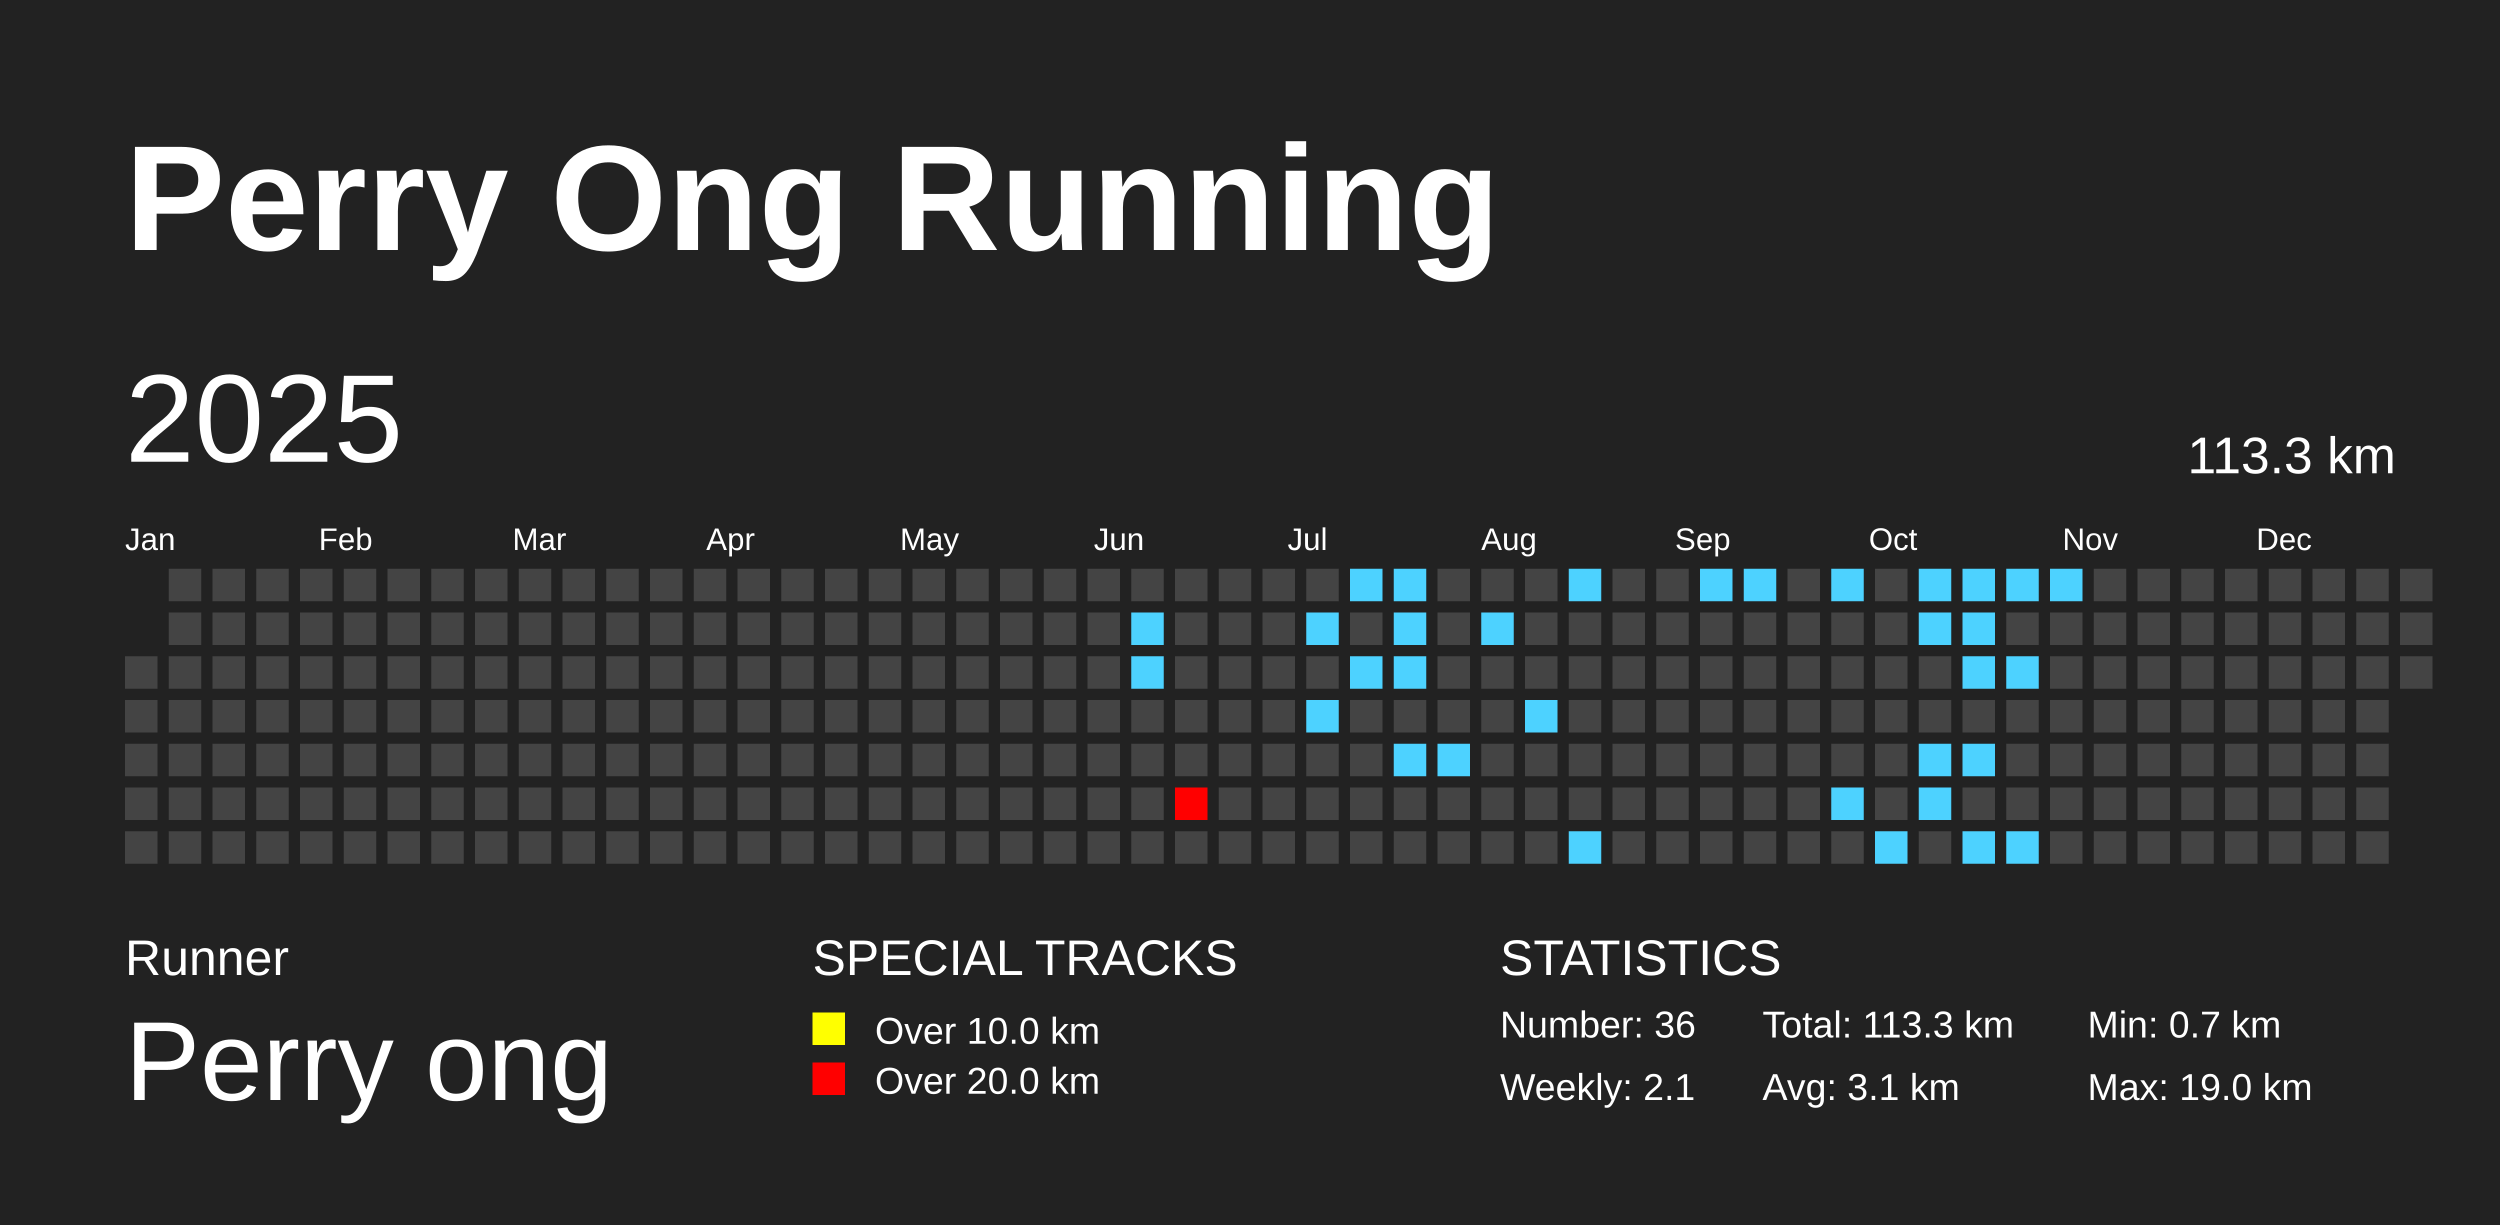
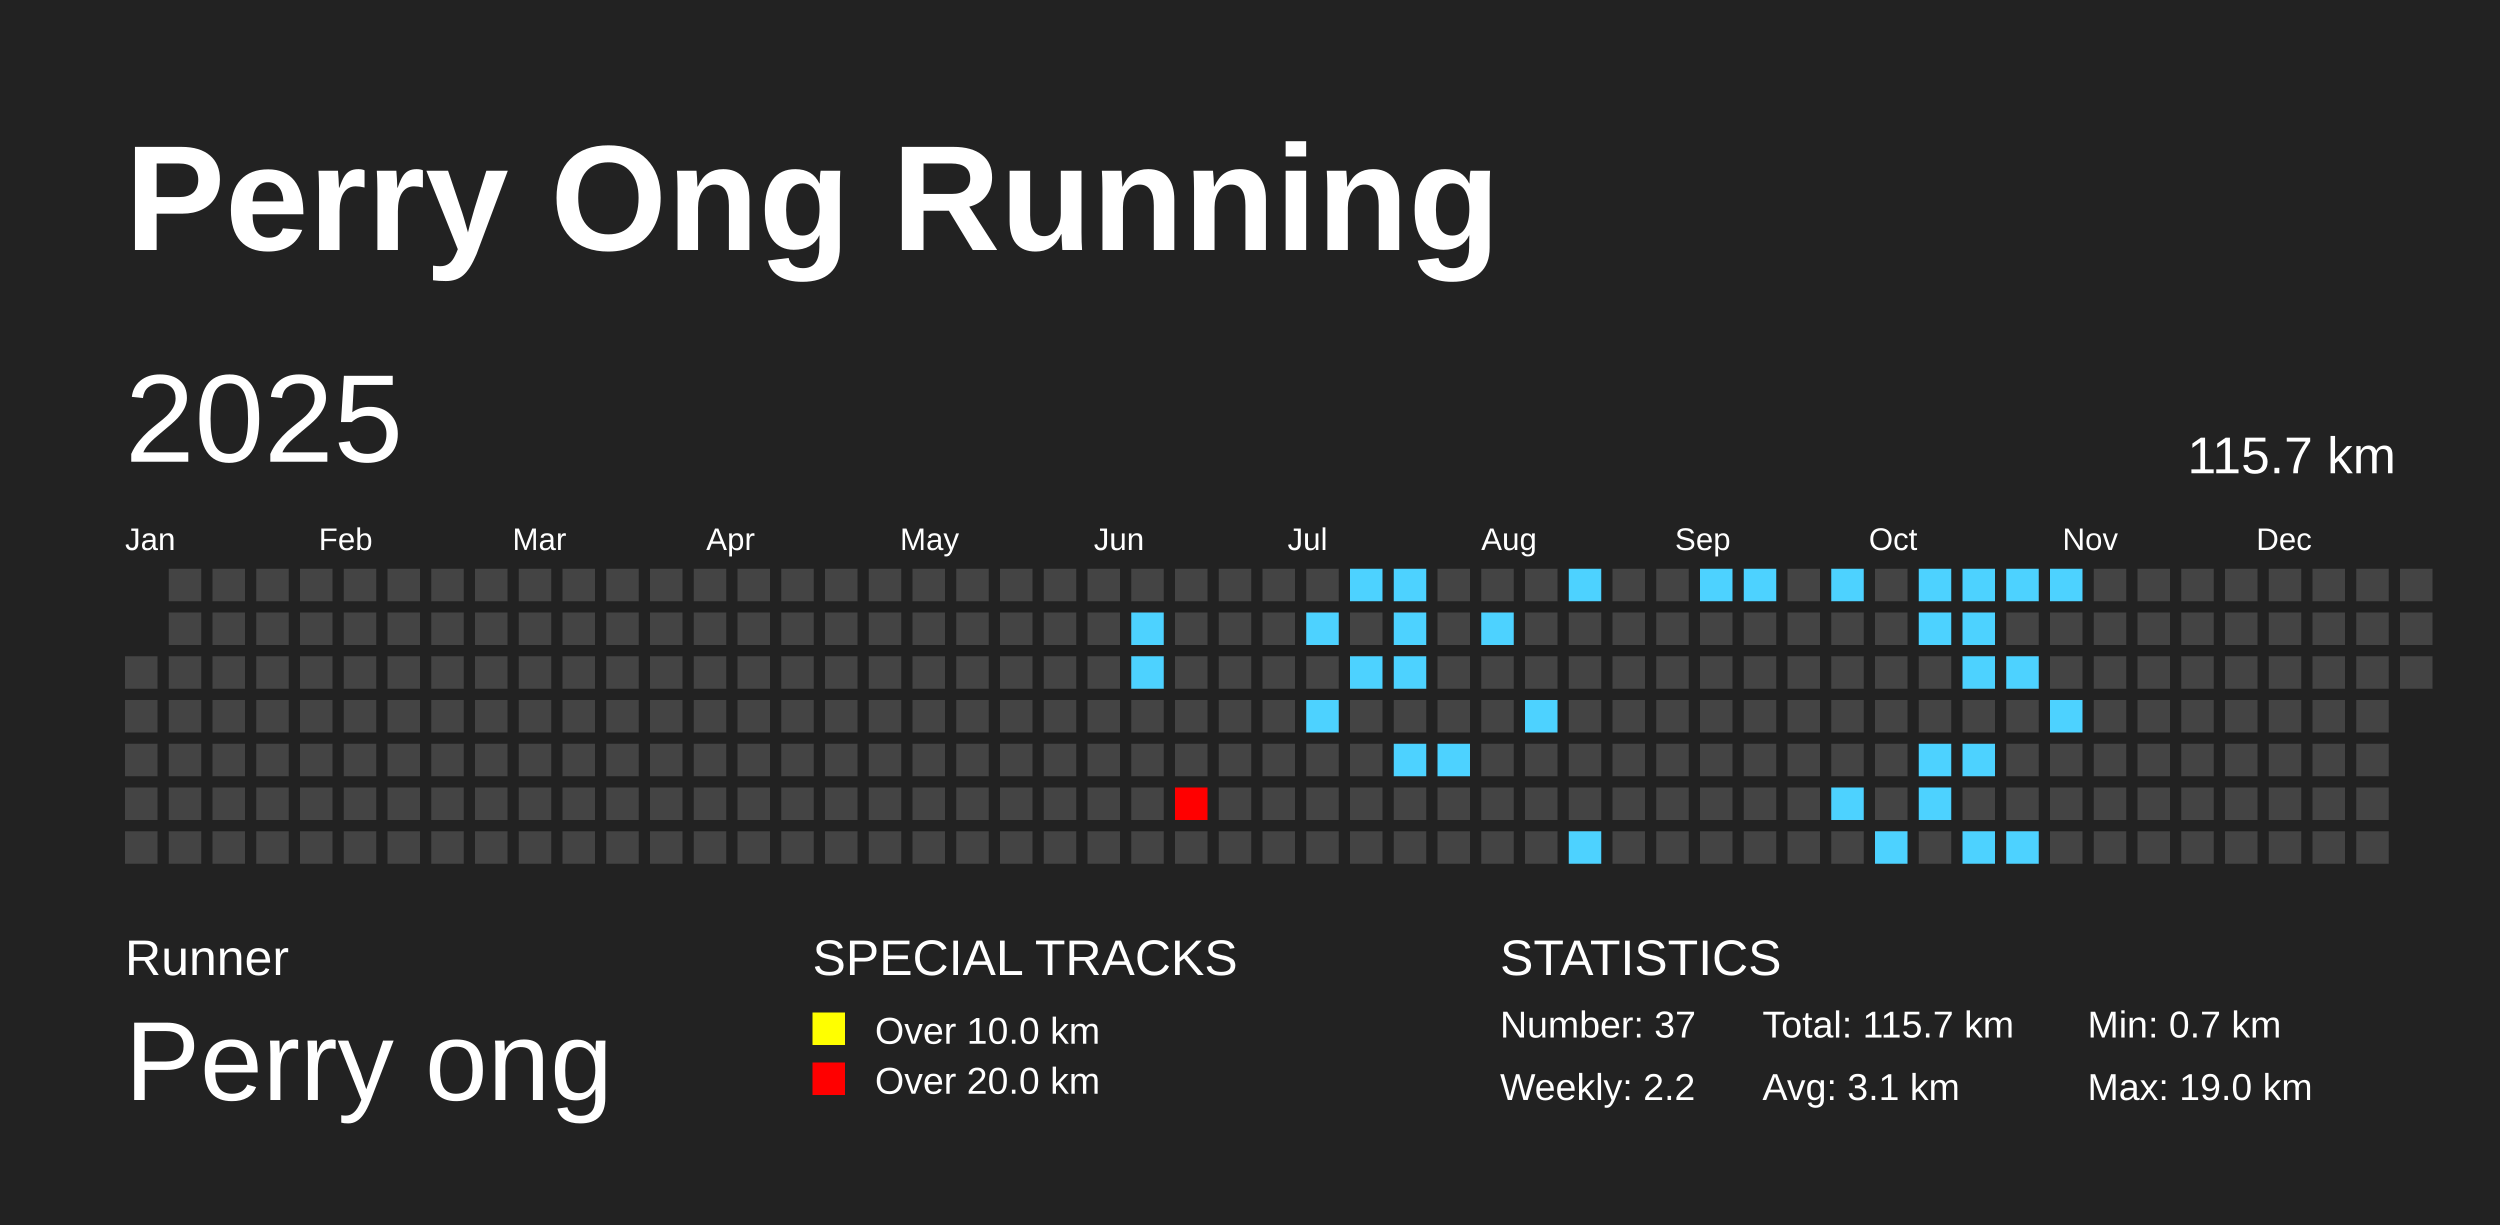
<svg xmlns="http://www.w3.org/2000/svg" baseProfile="full" height="98mm" version="1.1" viewBox="0,0,200,98" width="200mm">
  <defs />
  <rect fill="#222222" height="98" width="200" x="0" y="0" />
  <text fill="#FFFFFF" style="font-size:12px; font-family:Arial; font-weight:bold;" x="10" y="20">Perry Ong Running</text>
  <text fill="#FFFFFF" style="font-size:4px; font-family:Arial" x="10" y="78">Runner</text>
  <text fill="#FFFFFF" style="font-size:9px; font-family:Arial" x="10" y="88">Perry ong</text>
  <text fill="#FFFFFF" style="font-size:4px; font-family:Arial" x="65" y="78">SPECIAL TRACKS</text>
  <rect fill="yellow" height="2.6" width="2.6" x="65" y="81" />
  <text fill="#FFFFFF" style="font-size:3px; font-family:Arial" x="70" y="83.5">Over 10.0 km</text>
  <rect fill="red" height="2.6" width="2.6" x="65" y="85" />
  <text fill="#FFFFFF" style="font-size:3px; font-family:Arial" x="70" y="87.5">Over 20.0 km</text>
  <text fill="#FFFFFF" style="font-size:4px; font-family:Arial" x="120" y="78">STATISTICS</text>
-   <text fill="#FFFFFF" style="font-size:3px; font-family:Arial" x="120" y="83">Number: 36</text>
-   <text fill="#FFFFFF" style="font-size:3px; font-family:Arial" x="120" y="88">Weekly: 2.1</text>
-   <text fill="#FFFFFF" style="font-size:3px; font-family:Arial" x="141" y="83">Total: 113.3 km</text>
+   <text fill="#FFFFFF" style="font-size:3px; font-family:Arial" x="120" y="83">Number: 37</text>
+   <text fill="#FFFFFF" style="font-size:3px; font-family:Arial" x="120" y="88">Weekly: 2.2</text>
+   <text fill="#FFFFFF" style="font-size:3px; font-family:Arial" x="141" y="83">Total: 115.7 km</text>
  <text fill="#FFFFFF" style="font-size:3px; font-family:Arial" x="141" y="88">Avg: 3.1 km</text>
  <text fill="#FFFFFF" style="font-size:3px; font-family:Arial" x="167" y="83">Min: 0.7 km</text>
  <text fill="#FFFFFF" style="font-size:3px; font-family:Arial" x="167" y="88">Max: 19.0 km</text>
  <text dominant-baseline="hanging" fill="#FFFFFF" style="font-size:10.0px; font-family:Arial;" x="10" y="30">2025</text>
-   <text dominant-baseline="hanging" fill="#FFFFFF" style="font-size:4.125px; font-family:Arial;" x="175" y="35">113.3 km</text>
+   <text dominant-baseline="hanging" fill="#FFFFFF" style="font-size:4.125px; font-family:Arial;" x="175" y="35">115.7 km</text>
  <text fill="#FFFFFF" style="font-size:2.5px; font-family:Arial" x="10.0" y="44">Jan</text>
  <text fill="#FFFFFF" style="font-size:2.5px; font-family:Arial" x="25.5" y="44">Feb</text>
  <text fill="#FFFFFF" style="font-size:2.5px; font-family:Arial" x="41.0" y="44">Mar</text>
  <text fill="#FFFFFF" style="font-size:2.5px; font-family:Arial" x="56.5" y="44">Apr</text>
  <text fill="#FFFFFF" style="font-size:2.5px; font-family:Arial" x="72.0" y="44">May</text>
  <text fill="#FFFFFF" style="font-size:2.5px; font-family:Arial" x="87.5" y="44">Jun</text>
  <text fill="#FFFFFF" style="font-size:2.5px; font-family:Arial" x="103.0" y="44">Jul</text>
  <text fill="#FFFFFF" style="font-size:2.5px; font-family:Arial" x="118.5" y="44">Aug</text>
  <text fill="#FFFFFF" style="font-size:2.5px; font-family:Arial" x="134.0" y="44">Sep</text>
  <text fill="#FFFFFF" style="font-size:2.5px; font-family:Arial" x="149.5" y="44">Oct</text>
  <text fill="#FFFFFF" style="font-size:2.5px; font-family:Arial" x="165.0" y="44">Nov</text>
  <text fill="#FFFFFF" style="font-size:2.5px; font-family:Arial" x="180.5" y="44">Dec</text>
  <rect fill="#444444" height="2.6" width="2.6" x="10.0" y="52.5" />
  <rect fill="#444444" height="2.6" width="2.6" x="10.0" y="56.0" />
  <rect fill="#444444" height="2.6" width="2.6" x="10.0" y="59.5" />
  <rect fill="#444444" height="2.6" width="2.6" x="10.0" y="63.0" />
  <rect fill="#444444" height="2.6" width="2.6" x="10.0" y="66.5" />
  <rect fill="#444444" height="2.6" width="2.6" x="13.5" y="45.5" />
  <rect fill="#444444" height="2.6" width="2.6" x="13.5" y="49.0" />
  <rect fill="#444444" height="2.6" width="2.6" x="13.5" y="52.5" />
  <rect fill="#444444" height="2.6" width="2.6" x="13.5" y="56.0" />
  <rect fill="#444444" height="2.6" width="2.6" x="13.5" y="59.5" />
  <rect fill="#444444" height="2.6" width="2.6" x="13.5" y="63.0" />
  <rect fill="#444444" height="2.6" width="2.6" x="13.5" y="66.5" />
  <rect fill="#444444" height="2.6" width="2.6" x="17.0" y="45.5" />
  <rect fill="#444444" height="2.6" width="2.6" x="17.0" y="49.0" />
  <rect fill="#444444" height="2.6" width="2.6" x="17.0" y="52.5" />
  <rect fill="#444444" height="2.6" width="2.6" x="17.0" y="56.0" />
  <rect fill="#444444" height="2.6" width="2.6" x="17.0" y="59.5" />
  <rect fill="#444444" height="2.6" width="2.6" x="17.0" y="63.0" />
  <rect fill="#444444" height="2.6" width="2.6" x="17.0" y="66.5" />
  <rect fill="#444444" height="2.6" width="2.6" x="20.5" y="45.5" />
  <rect fill="#444444" height="2.6" width="2.6" x="20.5" y="49.0" />
  <rect fill="#444444" height="2.6" width="2.6" x="20.5" y="52.5" />
  <rect fill="#444444" height="2.6" width="2.6" x="20.5" y="56.0" />
  <rect fill="#444444" height="2.6" width="2.6" x="20.5" y="59.5" />
  <rect fill="#444444" height="2.6" width="2.6" x="20.5" y="63.0" />
  <rect fill="#444444" height="2.6" width="2.6" x="20.5" y="66.5" />
  <rect fill="#444444" height="2.6" width="2.6" x="24.0" y="45.5" />
  <rect fill="#444444" height="2.6" width="2.6" x="24.0" y="49.0" />
  <rect fill="#444444" height="2.6" width="2.6" x="24.0" y="52.5" />
  <rect fill="#444444" height="2.6" width="2.6" x="24.0" y="56.0" />
  <rect fill="#444444" height="2.6" width="2.6" x="24.0" y="59.5" />
  <rect fill="#444444" height="2.6" width="2.6" x="24.0" y="63.0" />
  <rect fill="#444444" height="2.6" width="2.6" x="24.0" y="66.5" />
  <rect fill="#444444" height="2.6" width="2.6" x="27.5" y="45.5" />
  <rect fill="#444444" height="2.6" width="2.6" x="27.5" y="49.0" />
  <rect fill="#444444" height="2.6" width="2.6" x="27.5" y="52.5" />
  <rect fill="#444444" height="2.6" width="2.6" x="27.5" y="56.0" />
  <rect fill="#444444" height="2.6" width="2.6" x="27.5" y="59.5" />
  <rect fill="#444444" height="2.6" width="2.6" x="27.5" y="63.0" />
  <rect fill="#444444" height="2.6" width="2.6" x="27.5" y="66.5" />
  <rect fill="#444444" height="2.6" width="2.6" x="31.0" y="45.5" />
  <rect fill="#444444" height="2.6" width="2.6" x="31.0" y="49.0" />
  <rect fill="#444444" height="2.6" width="2.6" x="31.0" y="52.5" />
  <rect fill="#444444" height="2.6" width="2.6" x="31.0" y="56.0" />
  <rect fill="#444444" height="2.6" width="2.6" x="31.0" y="59.5" />
  <rect fill="#444444" height="2.6" width="2.6" x="31.0" y="63.0" />
  <rect fill="#444444" height="2.6" width="2.6" x="31.0" y="66.5" />
  <rect fill="#444444" height="2.6" width="2.6" x="34.5" y="45.5" />
  <rect fill="#444444" height="2.6" width="2.6" x="34.5" y="49.0" />
  <rect fill="#444444" height="2.6" width="2.6" x="34.5" y="52.5" />
  <rect fill="#444444" height="2.6" width="2.6" x="34.5" y="56.0" />
  <rect fill="#444444" height="2.6" width="2.6" x="34.5" y="59.5" />
  <rect fill="#444444" height="2.6" width="2.6" x="34.5" y="63.0" />
  <rect fill="#444444" height="2.6" width="2.6" x="34.5" y="66.5" />
  <rect fill="#444444" height="2.6" width="2.6" x="38.0" y="45.5" />
  <rect fill="#444444" height="2.6" width="2.6" x="38.0" y="49.0" />
  <rect fill="#444444" height="2.6" width="2.6" x="38.0" y="52.5" />
  <rect fill="#444444" height="2.6" width="2.6" x="38.0" y="56.0" />
  <rect fill="#444444" height="2.6" width="2.6" x="38.0" y="59.5" />
  <rect fill="#444444" height="2.6" width="2.6" x="38.0" y="63.0" />
  <rect fill="#444444" height="2.6" width="2.6" x="38.0" y="66.5" />
  <rect fill="#444444" height="2.6" width="2.6" x="41.5" y="45.5" />
  <rect fill="#444444" height="2.6" width="2.6" x="41.5" y="49.0" />
  <rect fill="#444444" height="2.6" width="2.6" x="41.5" y="52.5" />
  <rect fill="#444444" height="2.6" width="2.6" x="41.5" y="56.0" />
  <rect fill="#444444" height="2.6" width="2.6" x="41.5" y="59.5" />
  <rect fill="#444444" height="2.6" width="2.6" x="41.5" y="63.0" />
  <rect fill="#444444" height="2.6" width="2.6" x="41.5" y="66.5" />
  <rect fill="#444444" height="2.6" width="2.6" x="45.0" y="45.5" />
  <rect fill="#444444" height="2.6" width="2.6" x="45.0" y="49.0" />
  <rect fill="#444444" height="2.6" width="2.6" x="45.0" y="52.5" />
  <rect fill="#444444" height="2.6" width="2.6" x="45.0" y="56.0" />
  <rect fill="#444444" height="2.6" width="2.6" x="45.0" y="59.5" />
  <rect fill="#444444" height="2.6" width="2.6" x="45.0" y="63.0" />
  <rect fill="#444444" height="2.6" width="2.6" x="45.0" y="66.5" />
  <rect fill="#444444" height="2.6" width="2.6" x="48.5" y="45.5" />
  <rect fill="#444444" height="2.6" width="2.6" x="48.5" y="49.0" />
  <rect fill="#444444" height="2.6" width="2.6" x="48.5" y="52.5" />
  <rect fill="#444444" height="2.6" width="2.6" x="48.5" y="56.0" />
  <rect fill="#444444" height="2.6" width="2.6" x="48.5" y="59.5" />
  <rect fill="#444444" height="2.6" width="2.6" x="48.5" y="63.0" />
  <rect fill="#444444" height="2.6" width="2.6" x="48.5" y="66.5" />
  <rect fill="#444444" height="2.6" width="2.6" x="52.0" y="45.5" />
  <rect fill="#444444" height="2.6" width="2.6" x="52.0" y="49.0" />
  <rect fill="#444444" height="2.6" width="2.6" x="52.0" y="52.5" />
  <rect fill="#444444" height="2.6" width="2.6" x="52.0" y="56.0" />
  <rect fill="#444444" height="2.6" width="2.6" x="52.0" y="59.5" />
  <rect fill="#444444" height="2.6" width="2.6" x="52.0" y="63.0" />
  <rect fill="#444444" height="2.6" width="2.6" x="52.0" y="66.5" />
  <rect fill="#444444" height="2.6" width="2.6" x="55.5" y="45.5" />
  <rect fill="#444444" height="2.6" width="2.6" x="55.5" y="49.0" />
  <rect fill="#444444" height="2.6" width="2.6" x="55.5" y="52.5" />
  <rect fill="#444444" height="2.6" width="2.6" x="55.5" y="56.0" />
  <rect fill="#444444" height="2.6" width="2.6" x="55.5" y="59.5" />
  <rect fill="#444444" height="2.6" width="2.6" x="55.5" y="63.0" />
  <rect fill="#444444" height="2.6" width="2.6" x="55.5" y="66.5" />
  <rect fill="#444444" height="2.6" width="2.6" x="59.0" y="45.5" />
  <rect fill="#444444" height="2.6" width="2.6" x="59.0" y="49.0" />
  <rect fill="#444444" height="2.6" width="2.6" x="59.0" y="52.5" />
  <rect fill="#444444" height="2.6" width="2.6" x="59.0" y="56.0" />
  <rect fill="#444444" height="2.6" width="2.6" x="59.0" y="59.5" />
  <rect fill="#444444" height="2.6" width="2.6" x="59.0" y="63.0" />
  <rect fill="#444444" height="2.6" width="2.6" x="59.0" y="66.5" />
  <rect fill="#444444" height="2.6" width="2.6" x="62.5" y="45.5" />
  <rect fill="#444444" height="2.6" width="2.6" x="62.5" y="49.0" />
  <rect fill="#444444" height="2.6" width="2.6" x="62.5" y="52.5" />
  <rect fill="#444444" height="2.6" width="2.6" x="62.5" y="56.0" />
  <rect fill="#444444" height="2.6" width="2.6" x="62.5" y="59.5" />
  <rect fill="#444444" height="2.6" width="2.6" x="62.5" y="63.0" />
  <rect fill="#444444" height="2.6" width="2.6" x="62.5" y="66.5" />
  <rect fill="#444444" height="2.6" width="2.6" x="66.0" y="45.5" />
  <rect fill="#444444" height="2.6" width="2.6" x="66.0" y="49.0" />
  <rect fill="#444444" height="2.6" width="2.6" x="66.0" y="52.5" />
  <rect fill="#444444" height="2.6" width="2.6" x="66.0" y="56.0" />
  <rect fill="#444444" height="2.6" width="2.6" x="66.0" y="59.5" />
  <rect fill="#444444" height="2.6" width="2.6" x="66.0" y="63.0" />
  <rect fill="#444444" height="2.6" width="2.6" x="66.0" y="66.5" />
  <rect fill="#444444" height="2.6" width="2.6" x="69.5" y="45.5" />
  <rect fill="#444444" height="2.6" width="2.6" x="69.5" y="49.0" />
  <rect fill="#444444" height="2.6" width="2.6" x="69.5" y="52.5" />
  <rect fill="#444444" height="2.6" width="2.6" x="69.5" y="56.0" />
  <rect fill="#444444" height="2.6" width="2.6" x="69.5" y="59.5" />
  <rect fill="#444444" height="2.6" width="2.6" x="69.5" y="63.0" />
  <rect fill="#444444" height="2.6" width="2.6" x="69.5" y="66.5" />
  <rect fill="#444444" height="2.6" width="2.6" x="73.0" y="45.5" />
  <rect fill="#444444" height="2.6" width="2.6" x="73.0" y="49.0" />
  <rect fill="#444444" height="2.6" width="2.6" x="73.0" y="52.5" />
  <rect fill="#444444" height="2.6" width="2.6" x="73.0" y="56.0" />
  <rect fill="#444444" height="2.6" width="2.6" x="73.0" y="59.5" />
  <rect fill="#444444" height="2.6" width="2.6" x="73.0" y="63.0" />
  <rect fill="#444444" height="2.6" width="2.6" x="73.0" y="66.5" />
  <rect fill="#444444" height="2.6" width="2.6" x="76.5" y="45.5" />
  <rect fill="#444444" height="2.6" width="2.6" x="76.5" y="49.0" />
  <rect fill="#444444" height="2.6" width="2.6" x="76.5" y="52.5" />
  <rect fill="#444444" height="2.6" width="2.6" x="76.5" y="56.0" />
  <rect fill="#444444" height="2.6" width="2.6" x="76.5" y="59.5" />
  <rect fill="#444444" height="2.6" width="2.6" x="76.5" y="63.0" />
  <rect fill="#444444" height="2.6" width="2.6" x="76.5" y="66.5" />
  <rect fill="#444444" height="2.6" width="2.6" x="80.0" y="45.5" />
  <rect fill="#444444" height="2.6" width="2.6" x="80.0" y="49.0" />
  <rect fill="#444444" height="2.6" width="2.6" x="80.0" y="52.5" />
  <rect fill="#444444" height="2.6" width="2.6" x="80.0" y="56.0" />
  <rect fill="#444444" height="2.6" width="2.6" x="80.0" y="59.5" />
  <rect fill="#444444" height="2.6" width="2.6" x="80.0" y="63.0" />
  <rect fill="#444444" height="2.6" width="2.6" x="80.0" y="66.5" />
  <rect fill="#444444" height="2.6" width="2.6" x="83.5" y="45.5" />
  <rect fill="#444444" height="2.6" width="2.6" x="83.5" y="49.0" />
  <rect fill="#444444" height="2.6" width="2.6" x="83.5" y="52.5" />
  <rect fill="#444444" height="2.6" width="2.6" x="83.5" y="56.0" />
  <rect fill="#444444" height="2.6" width="2.6" x="83.5" y="59.5" />
  <rect fill="#444444" height="2.6" width="2.6" x="83.5" y="63.0" />
  <rect fill="#444444" height="2.6" width="2.6" x="83.5" y="66.5" />
  <rect fill="#444444" height="2.6" width="2.6" x="87.0" y="45.5" />
  <rect fill="#444444" height="2.6" width="2.6" x="87.0" y="49.0" />
  <rect fill="#444444" height="2.6" width="2.6" x="87.0" y="52.5" />
  <rect fill="#444444" height="2.6" width="2.6" x="87.0" y="56.0" />
  <rect fill="#444444" height="2.6" width="2.6" x="87.0" y="59.5" />
  <rect fill="#444444" height="2.6" width="2.6" x="87.0" y="63.0" />
  <rect fill="#444444" height="2.6" width="2.6" x="87.0" y="66.5" />
  <rect fill="#444444" height="2.6" width="2.6" x="90.5" y="45.5" />
  <rect fill="#4DD2FF" height="2.6" width="2.6" x="90.5" y="49.0" />
  <rect fill="#4DD2FF" height="2.6" width="2.6" x="90.5" y="52.5" />
  <rect fill="#444444" height="2.6" width="2.6" x="90.5" y="56.0" />
  <rect fill="#444444" height="2.6" width="2.6" x="90.5" y="59.5" />
  <rect fill="#444444" height="2.6" width="2.6" x="90.5" y="63.0" />
  <rect fill="#444444" height="2.6" width="2.6" x="90.5" y="66.5" />
  <rect fill="#444444" height="2.6" width="2.6" x="94.0" y="45.5" />
  <rect fill="#444444" height="2.6" width="2.6" x="94.0" y="49.0" />
  <rect fill="#444444" height="2.6" width="2.6" x="94.0" y="52.5" />
  <rect fill="#444444" height="2.6" width="2.6" x="94.0" y="56.0" />
  <rect fill="#444444" height="2.6" width="2.6" x="94.0" y="59.5" />
  <rect fill="red" height="2.6" width="2.6" x="94.0" y="63.0" />
  <rect fill="#444444" height="2.6" width="2.6" x="94.0" y="66.5" />
  <rect fill="#444444" height="2.6" width="2.6" x="97.5" y="45.5" />
  <rect fill="#444444" height="2.6" width="2.6" x="97.5" y="49.0" />
  <rect fill="#444444" height="2.6" width="2.6" x="97.5" y="52.5" />
  <rect fill="#444444" height="2.6" width="2.6" x="97.5" y="56.0" />
  <rect fill="#444444" height="2.6" width="2.6" x="97.5" y="59.5" />
  <rect fill="#444444" height="2.6" width="2.6" x="97.5" y="63.0" />
  <rect fill="#444444" height="2.6" width="2.6" x="97.5" y="66.5" />
  <rect fill="#444444" height="2.6" width="2.6" x="101.0" y="45.5" />
  <rect fill="#444444" height="2.6" width="2.6" x="101.0" y="49.0" />
  <rect fill="#444444" height="2.6" width="2.6" x="101.0" y="52.5" />
  <rect fill="#444444" height="2.6" width="2.6" x="101.0" y="56.0" />
  <rect fill="#444444" height="2.6" width="2.6" x="101.0" y="59.5" />
  <rect fill="#444444" height="2.6" width="2.6" x="101.0" y="63.0" />
  <rect fill="#444444" height="2.6" width="2.6" x="101.0" y="66.5" />
  <rect fill="#444444" height="2.6" width="2.6" x="104.5" y="45.5" />
  <rect fill="#4DD2FF" height="2.6" width="2.6" x="104.5" y="49.0" />
  <rect fill="#444444" height="2.6" width="2.6" x="104.5" y="52.5" />
  <rect fill="#4DD2FF" height="2.6" width="2.6" x="104.5" y="56.0" />
  <rect fill="#444444" height="2.6" width="2.6" x="104.5" y="59.5" />
  <rect fill="#444444" height="2.6" width="2.6" x="104.5" y="63.0" />
  <rect fill="#444444" height="2.6" width="2.6" x="104.5" y="66.5" />
  <rect fill="#4DD2FF" height="2.6" width="2.6" x="108.0" y="45.5" />
  <rect fill="#444444" height="2.6" width="2.6" x="108.0" y="49.0" />
  <rect fill="#4DD2FF" height="2.6" width="2.6" x="108.0" y="52.5" />
  <rect fill="#444444" height="2.6" width="2.6" x="108.0" y="56.0" />
  <rect fill="#444444" height="2.6" width="2.6" x="108.0" y="59.5" />
  <rect fill="#444444" height="2.6" width="2.6" x="108.0" y="63.0" />
  <rect fill="#444444" height="2.6" width="2.6" x="108.0" y="66.5" />
  <rect fill="#4DD2FF" height="2.6" width="2.6" x="111.5" y="45.5" />
  <rect fill="#4DD2FF" height="2.6" width="2.6" x="111.5" y="49.0" />
  <rect fill="#4DD2FF" height="2.6" width="2.6" x="111.5" y="52.5" />
  <rect fill="#444444" height="2.6" width="2.6" x="111.5" y="56.0" />
  <rect fill="#4DD2FF" height="2.6" width="2.6" x="111.5" y="59.5" />
  <rect fill="#444444" height="2.6" width="2.6" x="111.5" y="63.0" />
  <rect fill="#444444" height="2.6" width="2.6" x="111.5" y="66.5" />
  <rect fill="#444444" height="2.6" width="2.6" x="115.0" y="45.5" />
  <rect fill="#444444" height="2.6" width="2.6" x="115.0" y="49.0" />
  <rect fill="#444444" height="2.6" width="2.6" x="115.0" y="52.5" />
  <rect fill="#444444" height="2.6" width="2.6" x="115.0" y="56.0" />
  <rect fill="#4DD2FF" height="2.6" width="2.6" x="115.0" y="59.5" />
  <rect fill="#444444" height="2.6" width="2.6" x="115.0" y="63.0" />
  <rect fill="#444444" height="2.6" width="2.6" x="115.0" y="66.5" />
  <rect fill="#444444" height="2.6" width="2.6" x="118.5" y="45.5" />
  <rect fill="#4DD2FF" height="2.6" width="2.6" x="118.5" y="49.0" />
  <rect fill="#444444" height="2.6" width="2.6" x="118.5" y="52.5" />
  <rect fill="#444444" height="2.6" width="2.6" x="118.5" y="56.0" />
  <rect fill="#444444" height="2.6" width="2.6" x="118.5" y="59.5" />
  <rect fill="#444444" height="2.6" width="2.6" x="118.5" y="63.0" />
  <rect fill="#444444" height="2.6" width="2.6" x="118.5" y="66.5" />
  <rect fill="#444444" height="2.6" width="2.6" x="122.0" y="45.5" />
  <rect fill="#444444" height="2.6" width="2.6" x="122.0" y="49.0" />
  <rect fill="#444444" height="2.6" width="2.6" x="122.0" y="52.5" />
  <rect fill="#4DD2FF" height="2.6" width="2.6" x="122.0" y="56.0" />
  <rect fill="#444444" height="2.6" width="2.6" x="122.0" y="59.5" />
  <rect fill="#444444" height="2.6" width="2.6" x="122.0" y="63.0" />
  <rect fill="#444444" height="2.6" width="2.6" x="122.0" y="66.5" />
  <rect fill="#4DD2FF" height="2.6" width="2.6" x="125.5" y="45.5" />
  <rect fill="#444444" height="2.6" width="2.6" x="125.5" y="49.0" />
  <rect fill="#444444" height="2.6" width="2.6" x="125.5" y="52.5" />
  <rect fill="#444444" height="2.6" width="2.6" x="125.5" y="56.0" />
  <rect fill="#444444" height="2.6" width="2.6" x="125.5" y="59.5" />
  <rect fill="#444444" height="2.6" width="2.6" x="125.5" y="63.0" />
  <rect fill="#4DD2FF" height="2.6" width="2.6" x="125.5" y="66.5" />
  <rect fill="#444444" height="2.6" width="2.6" x="129.0" y="45.5" />
  <rect fill="#444444" height="2.6" width="2.6" x="129.0" y="49.0" />
  <rect fill="#444444" height="2.6" width="2.6" x="129.0" y="52.5" />
  <rect fill="#444444" height="2.6" width="2.6" x="129.0" y="56.0" />
  <rect fill="#444444" height="2.6" width="2.6" x="129.0" y="59.5" />
  <rect fill="#444444" height="2.6" width="2.6" x="129.0" y="63.0" />
  <rect fill="#444444" height="2.6" width="2.6" x="129.0" y="66.5" />
  <rect fill="#444444" height="2.6" width="2.6" x="132.5" y="45.5" />
  <rect fill="#444444" height="2.6" width="2.6" x="132.5" y="49.0" />
  <rect fill="#444444" height="2.6" width="2.6" x="132.5" y="52.5" />
  <rect fill="#444444" height="2.6" width="2.6" x="132.5" y="56.0" />
  <rect fill="#444444" height="2.6" width="2.6" x="132.5" y="59.5" />
  <rect fill="#444444" height="2.6" width="2.6" x="132.5" y="63.0" />
  <rect fill="#444444" height="2.6" width="2.6" x="132.5" y="66.5" />
  <rect fill="#4DD2FF" height="2.6" width="2.6" x="136.0" y="45.5" />
  <rect fill="#444444" height="2.6" width="2.6" x="136.0" y="49.0" />
  <rect fill="#444444" height="2.6" width="2.6" x="136.0" y="52.5" />
  <rect fill="#444444" height="2.6" width="2.6" x="136.0" y="56.0" />
  <rect fill="#444444" height="2.6" width="2.6" x="136.0" y="59.5" />
  <rect fill="#444444" height="2.6" width="2.6" x="136.0" y="63.0" />
  <rect fill="#444444" height="2.6" width="2.6" x="136.0" y="66.5" />
  <rect fill="#4DD2FF" height="2.6" width="2.6" x="139.5" y="45.5" />
  <rect fill="#444444" height="2.6" width="2.6" x="139.5" y="49.0" />
  <rect fill="#444444" height="2.6" width="2.6" x="139.5" y="52.5" />
  <rect fill="#444444" height="2.6" width="2.6" x="139.5" y="56.0" />
  <rect fill="#444444" height="2.6" width="2.6" x="139.5" y="59.5" />
  <rect fill="#444444" height="2.6" width="2.6" x="139.5" y="63.0" />
  <rect fill="#444444" height="2.6" width="2.6" x="139.5" y="66.5" />
  <rect fill="#444444" height="2.6" width="2.6" x="143.0" y="45.5" />
  <rect fill="#444444" height="2.6" width="2.6" x="143.0" y="49.0" />
  <rect fill="#444444" height="2.6" width="2.6" x="143.0" y="52.5" />
  <rect fill="#444444" height="2.6" width="2.6" x="143.0" y="56.0" />
  <rect fill="#444444" height="2.6" width="2.6" x="143.0" y="59.5" />
  <rect fill="#444444" height="2.6" width="2.6" x="143.0" y="63.0" />
  <rect fill="#444444" height="2.6" width="2.6" x="143.0" y="66.5" />
  <rect fill="#4DD2FF" height="2.6" width="2.6" x="146.5" y="45.5" />
  <rect fill="#444444" height="2.6" width="2.6" x="146.5" y="49.0" />
  <rect fill="#444444" height="2.6" width="2.6" x="146.5" y="52.5" />
  <rect fill="#444444" height="2.6" width="2.6" x="146.5" y="56.0" />
  <rect fill="#444444" height="2.6" width="2.6" x="146.5" y="59.5" />
  <rect fill="#4DD2FF" height="2.6" width="2.6" x="146.5" y="63.0" />
  <rect fill="#444444" height="2.6" width="2.6" x="146.5" y="66.5" />
  <rect fill="#444444" height="2.6" width="2.6" x="150.0" y="45.5" />
  <rect fill="#444444" height="2.6" width="2.6" x="150.0" y="49.0" />
  <rect fill="#444444" height="2.6" width="2.6" x="150.0" y="52.5" />
  <rect fill="#444444" height="2.6" width="2.6" x="150.0" y="56.0" />
  <rect fill="#444444" height="2.6" width="2.6" x="150.0" y="59.5" />
  <rect fill="#444444" height="2.6" width="2.6" x="150.0" y="63.0" />
  <rect fill="#4DD2FF" height="2.6" width="2.6" x="150.0" y="66.5" />
  <rect fill="#4DD2FF" height="2.6" width="2.6" x="153.5" y="45.5" />
  <rect fill="#4DD2FF" height="2.6" width="2.6" x="153.5" y="49.0" />
  <rect fill="#444444" height="2.6" width="2.6" x="153.5" y="52.5" />
  <rect fill="#444444" height="2.6" width="2.6" x="153.5" y="56.0" />
  <rect fill="#4DD2FF" height="2.6" width="2.6" x="153.5" y="59.5" />
  <rect fill="#4DD2FF" height="2.6" width="2.6" x="153.5" y="63.0" />
  <rect fill="#444444" height="2.6" width="2.6" x="153.5" y="66.5" />
  <rect fill="#4DD2FF" height="2.6" width="2.6" x="157.0" y="45.5" />
  <rect fill="#4DD2FF" height="2.6" width="2.6" x="157.0" y="49.0" />
  <rect fill="#4DD2FF" height="2.6" width="2.6" x="157.0" y="52.5" />
  <rect fill="#444444" height="2.6" width="2.6" x="157.0" y="56.0" />
  <rect fill="#4DD2FF" height="2.6" width="2.6" x="157.0" y="59.5" />
  <rect fill="#444444" height="2.6" width="2.6" x="157.0" y="63.0" />
  <rect fill="#4DD2FF" height="2.6" width="2.6" x="157.0" y="66.5" />
  <rect fill="#4DD2FF" height="2.6" width="2.6" x="160.5" y="45.5" />
  <rect fill="#444444" height="2.6" width="2.6" x="160.5" y="49.0" />
  <rect fill="#4DD2FF" height="2.6" width="2.6" x="160.5" y="52.5" />
  <rect fill="#444444" height="2.6" width="2.6" x="160.5" y="56.0" />
  <rect fill="#444444" height="2.6" width="2.6" x="160.5" y="59.5" />
  <rect fill="#444444" height="2.6" width="2.6" x="160.5" y="63.0" />
  <rect fill="#4DD2FF" height="2.6" width="2.6" x="160.5" y="66.5" />
  <rect fill="#4DD2FF" height="2.6" width="2.6" x="164.0" y="45.5" />
  <rect fill="#444444" height="2.6" width="2.6" x="164.0" y="49.0" />
  <rect fill="#444444" height="2.6" width="2.6" x="164.0" y="52.5" />
-   <rect fill="#444444" height="2.6" width="2.6" x="164.0" y="56.0" />
+   <rect fill="#4DD2FF" height="2.6" width="2.6" x="164.0" y="56.0" />
  <rect fill="#444444" height="2.6" width="2.6" x="164.0" y="59.5" />
  <rect fill="#444444" height="2.6" width="2.6" x="164.0" y="63.0" />
  <rect fill="#444444" height="2.6" width="2.6" x="164.0" y="66.5" />
  <rect fill="#444444" height="2.6" width="2.6" x="167.5" y="45.5" />
  <rect fill="#444444" height="2.6" width="2.6" x="167.5" y="49.0" />
  <rect fill="#444444" height="2.6" width="2.6" x="167.5" y="52.5" />
  <rect fill="#444444" height="2.6" width="2.6" x="167.5" y="56.0" />
  <rect fill="#444444" height="2.6" width="2.6" x="167.5" y="59.5" />
  <rect fill="#444444" height="2.6" width="2.6" x="167.5" y="63.0" />
  <rect fill="#444444" height="2.6" width="2.6" x="167.5" y="66.5" />
  <rect fill="#444444" height="2.6" width="2.6" x="171.0" y="45.5" />
  <rect fill="#444444" height="2.6" width="2.6" x="171.0" y="49.0" />
  <rect fill="#444444" height="2.6" width="2.6" x="171.0" y="52.5" />
  <rect fill="#444444" height="2.6" width="2.6" x="171.0" y="56.0" />
  <rect fill="#444444" height="2.6" width="2.6" x="171.0" y="59.5" />
  <rect fill="#444444" height="2.6" width="2.6" x="171.0" y="63.0" />
  <rect fill="#444444" height="2.6" width="2.6" x="171.0" y="66.5" />
  <rect fill="#444444" height="2.6" width="2.6" x="174.5" y="45.5" />
  <rect fill="#444444" height="2.6" width="2.6" x="174.5" y="49.0" />
  <rect fill="#444444" height="2.6" width="2.6" x="174.5" y="52.5" />
  <rect fill="#444444" height="2.6" width="2.6" x="174.5" y="56.0" />
  <rect fill="#444444" height="2.6" width="2.6" x="174.5" y="59.5" />
  <rect fill="#444444" height="2.6" width="2.6" x="174.5" y="63.0" />
  <rect fill="#444444" height="2.6" width="2.6" x="174.5" y="66.5" />
  <rect fill="#444444" height="2.6" width="2.6" x="178.0" y="45.5" />
  <rect fill="#444444" height="2.6" width="2.6" x="178.0" y="49.0" />
  <rect fill="#444444" height="2.6" width="2.6" x="178.0" y="52.5" />
  <rect fill="#444444" height="2.6" width="2.6" x="178.0" y="56.0" />
  <rect fill="#444444" height="2.6" width="2.6" x="178.0" y="59.5" />
  <rect fill="#444444" height="2.6" width="2.6" x="178.0" y="63.0" />
  <rect fill="#444444" height="2.6" width="2.6" x="178.0" y="66.5" />
  <rect fill="#444444" height="2.6" width="2.6" x="181.5" y="45.5" />
  <rect fill="#444444" height="2.6" width="2.6" x="181.5" y="49.0" />
  <rect fill="#444444" height="2.6" width="2.6" x="181.5" y="52.5" />
  <rect fill="#444444" height="2.6" width="2.6" x="181.5" y="56.0" />
  <rect fill="#444444" height="2.6" width="2.6" x="181.5" y="59.5" />
  <rect fill="#444444" height="2.6" width="2.6" x="181.5" y="63.0" />
  <rect fill="#444444" height="2.6" width="2.6" x="181.5" y="66.5" />
  <rect fill="#444444" height="2.6" width="2.6" x="185.0" y="45.5" />
  <rect fill="#444444" height="2.6" width="2.6" x="185.0" y="49.0" />
  <rect fill="#444444" height="2.6" width="2.6" x="185.0" y="52.5" />
  <rect fill="#444444" height="2.6" width="2.6" x="185.0" y="56.0" />
  <rect fill="#444444" height="2.6" width="2.6" x="185.0" y="59.5" />
  <rect fill="#444444" height="2.6" width="2.6" x="185.0" y="63.0" />
  <rect fill="#444444" height="2.6" width="2.6" x="185.0" y="66.5" />
  <rect fill="#444444" height="2.6" width="2.6" x="188.5" y="45.5" />
  <rect fill="#444444" height="2.6" width="2.6" x="188.5" y="49.0" />
  <rect fill="#444444" height="2.6" width="2.6" x="188.5" y="52.5" />
  <rect fill="#444444" height="2.6" width="2.6" x="188.5" y="56.0" />
  <rect fill="#444444" height="2.6" width="2.6" x="188.5" y="59.5" />
  <rect fill="#444444" height="2.6" width="2.6" x="188.5" y="63.0" />
  <rect fill="#444444" height="2.6" width="2.6" x="188.5" y="66.5" />
  <rect fill="#444444" height="2.6" width="2.6" x="192.0" y="45.5" />
  <rect fill="#444444" height="2.6" width="2.6" x="192.0" y="49.0" />
  <rect fill="#444444" height="2.6" width="2.6" x="192.0" y="52.5" />
</svg>
